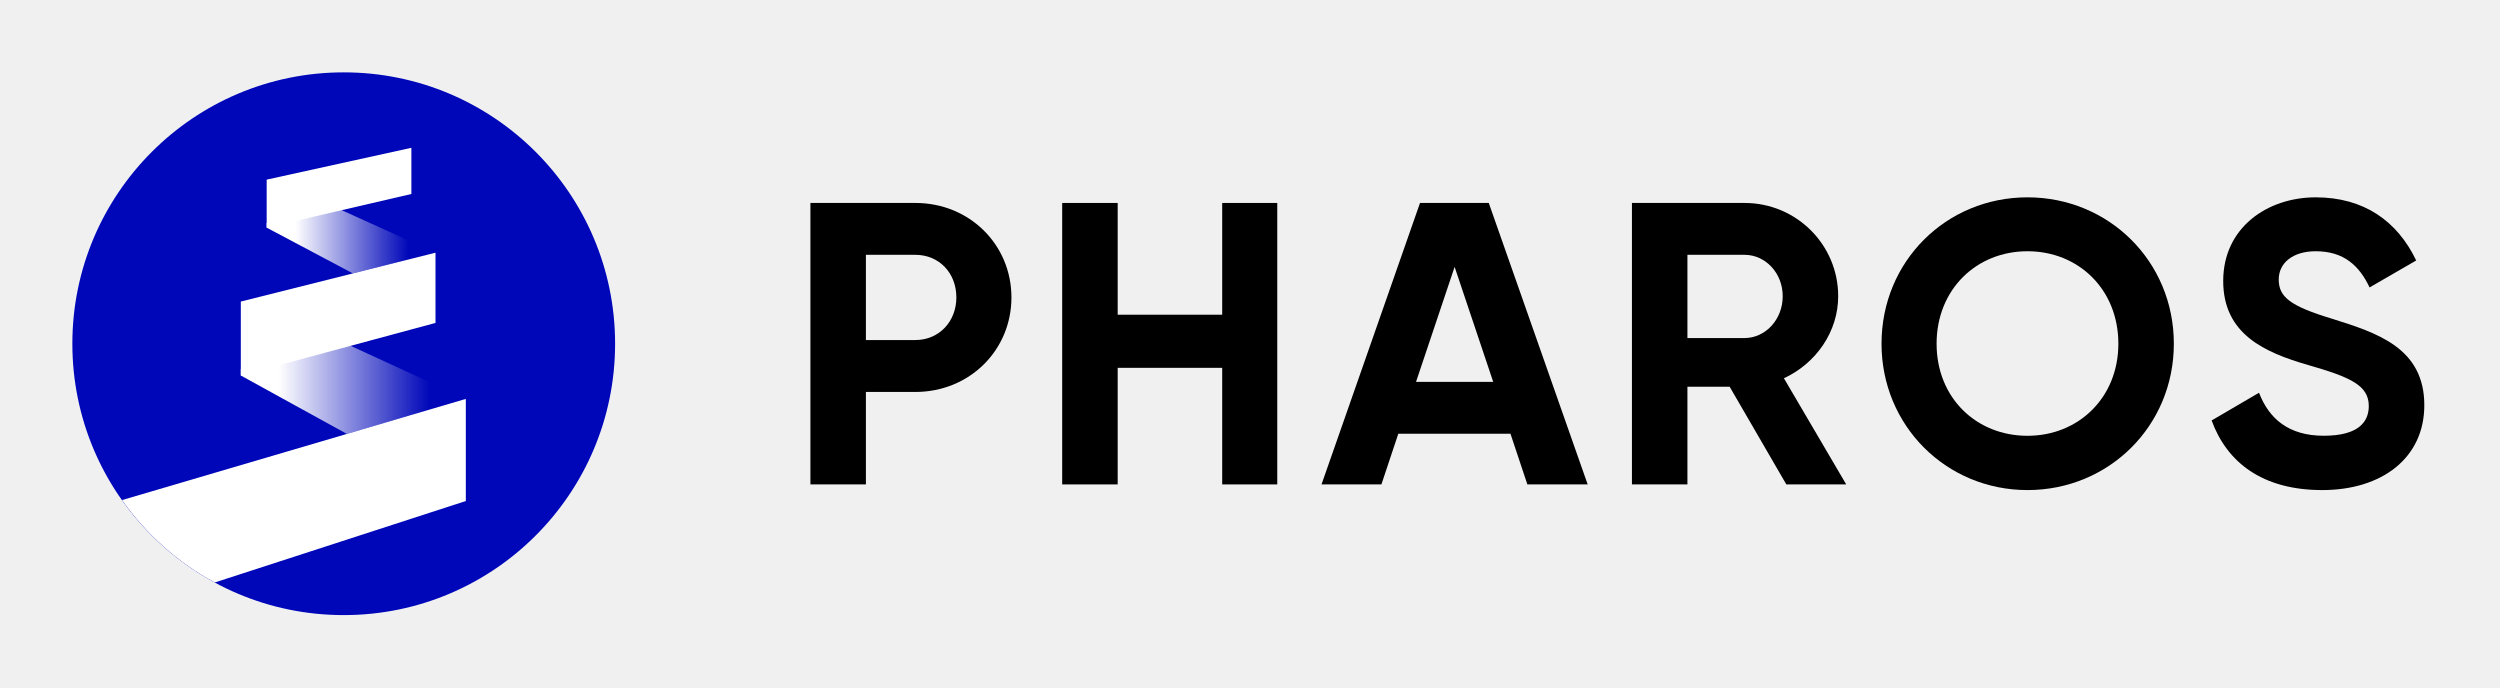
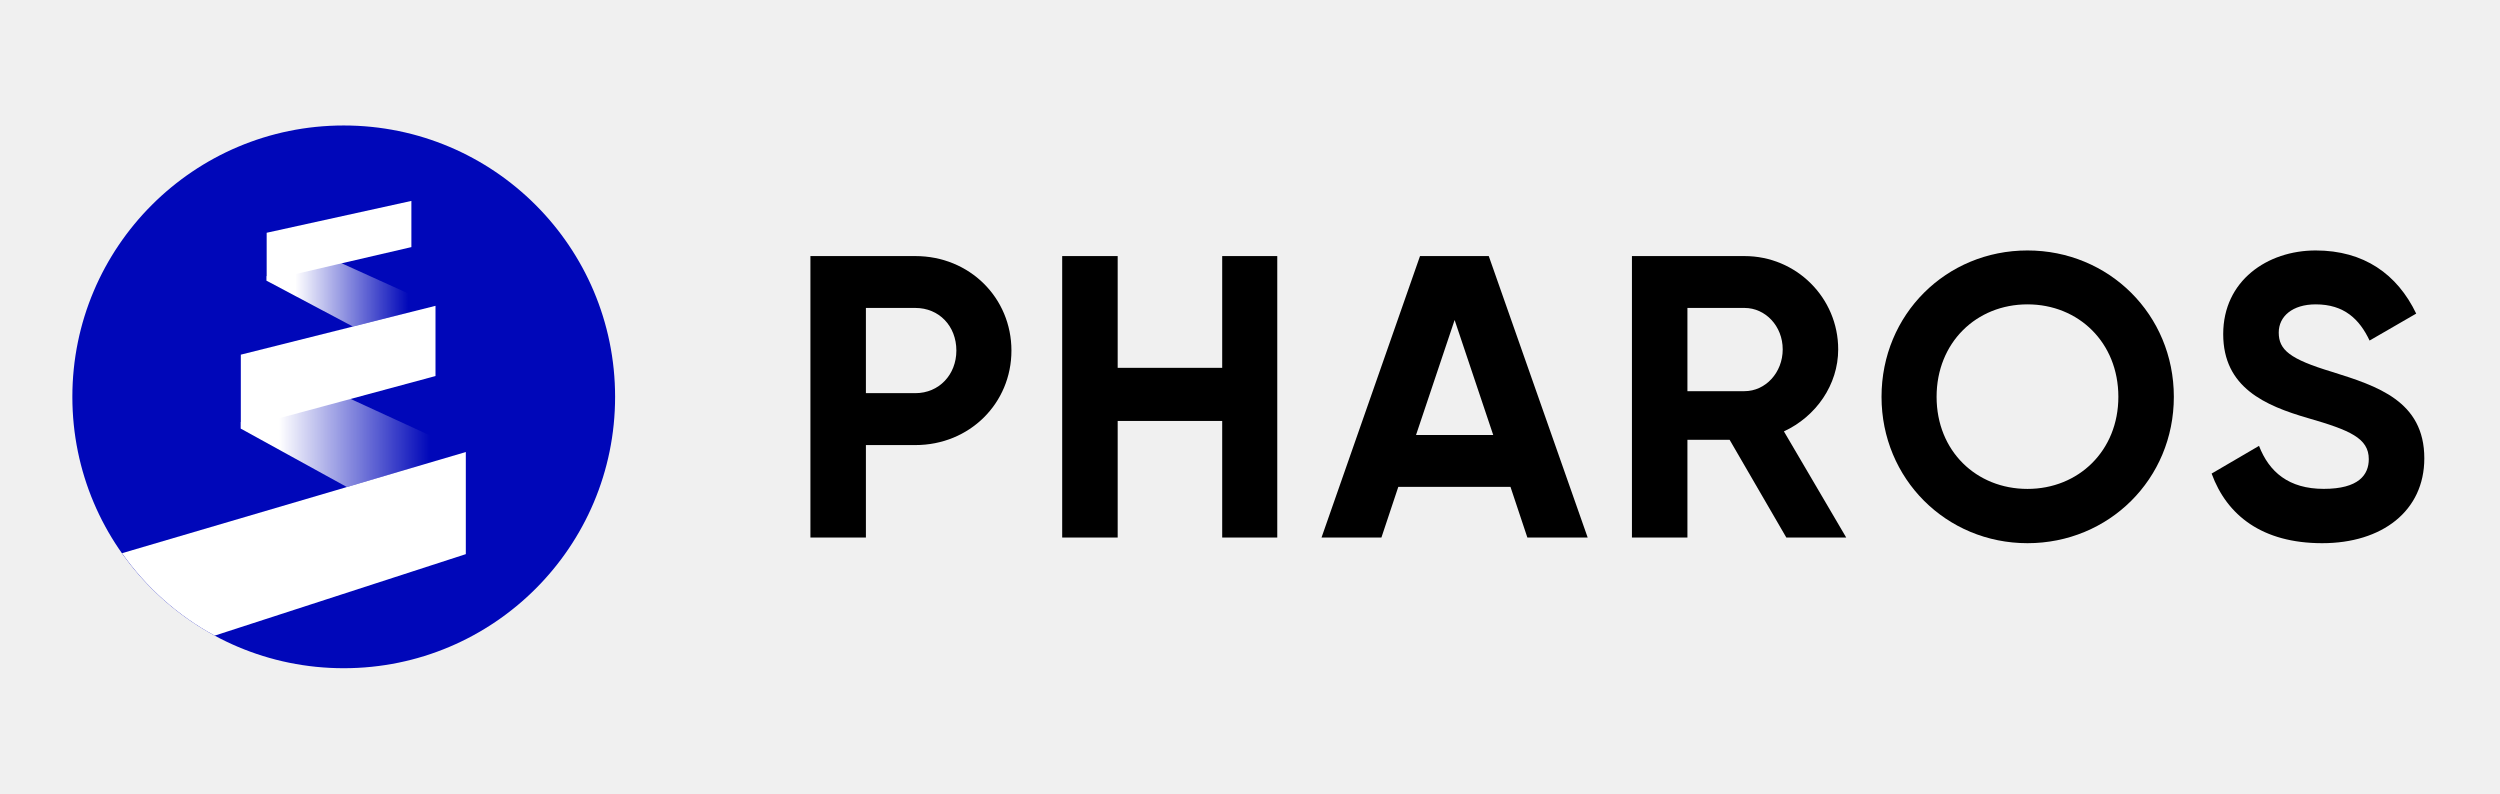
- <svg xmlns="http://www.w3.org/2000/svg" width="691" height="190" viewBox="0 0 691 190" fill="none">
+ <svg xmlns="http://www.w3.org/2000/svg" width="126" height="40" viewBox="0 0 691 190" fill="none">
  <g clip-path="url(#clip0_518_162)">
    <path d="M95.006 170.013C136.431 170.013 170.013 136.431 170.013 95.006C170.013 53.581 136.431 20 95.006 20C53.581 20 20 53.581 20 95.006C20 136.431 53.581 170.013 95.006 170.013Z" fill="#0007B9" />
    <path d="M120.374 69.846L92.6 57.259L73.707 61.648V62.922L97.543 75.573L120.374 69.846Z" fill="url(#paint0_linear_518_162)" />
    <path d="M128.751 110.231L94.427 94.44L66.563 101.956V103.796L95.881 119.935L128.751 110.257V110.231Z" fill="url(#paint1_linear_518_162)" />
    <path d="M73.707 62.922L92.6 58.52L113.707 53.617V40.85L73.707 49.653V62.922Z" fill="white" />
    <path d="M120.373 69.846L97.541 75.573L66.563 83.346V103.771L94.427 96.255L120.373 89.254V69.846Z" fill="white" />
    <path d="M33.72 138.224C40.373 147.645 49.138 155.483 59.344 161.004L128.752 138.481V110.257L95.869 119.936L33.72 138.224Z" fill="white" />
  </g>
  <path d="M279.561 82.216C279.561 96.77 268.008 108.336 253.005 108.336H239.336V133.892H224V56.096H253.005C268.008 56.096 279.561 67.649 279.561 82.216ZM264.341 82.216C264.341 75.433 259.558 70.432 253.005 70.432H239.336V93.987H253.005C259.558 93.987 264.341 88.871 264.341 82.203V82.216Z" fill="currentColor" />
  <path d="M353.036 56.096V133.892H337.816V101.668H308.926V133.892H293.59V56.096H308.926V86.986H337.816V56.096H353.036Z" fill="currentColor" />
  <path d="M417.496 119.889H386.49L381.823 133.892H365.269L392.491 56.096H411.495L438.833 133.892H422.163L417.496 119.889ZM412.726 105.553L402.057 73.766L391.389 105.553H412.726Z" fill="currentColor" />
  <path d="M478.072 106.887H466.403V133.892H451.067V56.096H482.188C496.524 56.096 508.077 67.649 508.077 81.882C508.077 91.666 501.96 100.437 493.074 104.553L510.295 133.892H493.741L478.072 106.887ZM466.403 93.436H482.188C487.971 93.436 492.741 88.32 492.741 81.882C492.741 75.445 487.958 70.432 482.188 70.432H466.403V93.436Z" fill="currentColor" />
  <path d="M520.054 95C520.054 72.214 537.942 54.544 560.394 54.544C582.847 54.544 600.85 72.214 600.85 95C600.85 117.786 582.847 135.456 560.394 135.456C537.942 135.456 520.054 117.671 520.054 95ZM585.514 95C585.514 79.997 574.512 69.444 560.394 69.444C546.276 69.444 535.274 79.997 535.274 95C535.274 110.003 546.276 120.453 560.394 120.453C574.512 120.453 585.514 109.9 585.514 95Z" fill="currentColor" />
  <path d="M611.275 116.222L624.393 108.554C627.176 115.773 632.613 120.44 642.281 120.44C651.949 120.44 654.732 116.555 654.732 112.221C654.732 106.438 649.513 104.22 637.947 100.886C626.06 97.436 614.494 92.435 614.494 77.663C614.494 62.892 626.714 54.544 640.05 54.544C653.386 54.544 662.605 61.096 667.837 71.996L654.95 79.446C652.167 73.56 647.949 69.444 640.063 69.444C633.613 69.444 629.843 72.778 629.843 77.228C629.843 82.01 632.843 84.562 644.628 88.114C656.963 91.999 670.081 96.115 670.081 112.003C670.081 126.557 658.412 135.456 641.858 135.456C625.304 135.456 615.52 127.788 611.301 116.235L611.275 116.222Z" fill="currentColor" />
  <defs>
    <linearGradient id="paint0_linear_518_162" x1="73.707" y1="66.422" x2="120.374" y2="66.422" gradientUnits="userSpaceOnUse">
      <stop offset="0.17" stop-color="white" />
      <stop offset="0.84" stop-color="white" stop-opacity="0" />
    </linearGradient>
    <linearGradient id="paint1_linear_518_162" x1="66.563" y1="107.181" x2="128.751" y2="107.181" gradientUnits="userSpaceOnUse">
      <stop offset="0.17" stop-color="white" />
      <stop offset="0.84" stop-color="white" stop-opacity="0" />
    </linearGradient>
    <clipPath id="clip0_518_162">
      <rect width="150" height="150" fill="white" transform="translate(20 20)" />
    </clipPath>
  </defs>
</svg>
